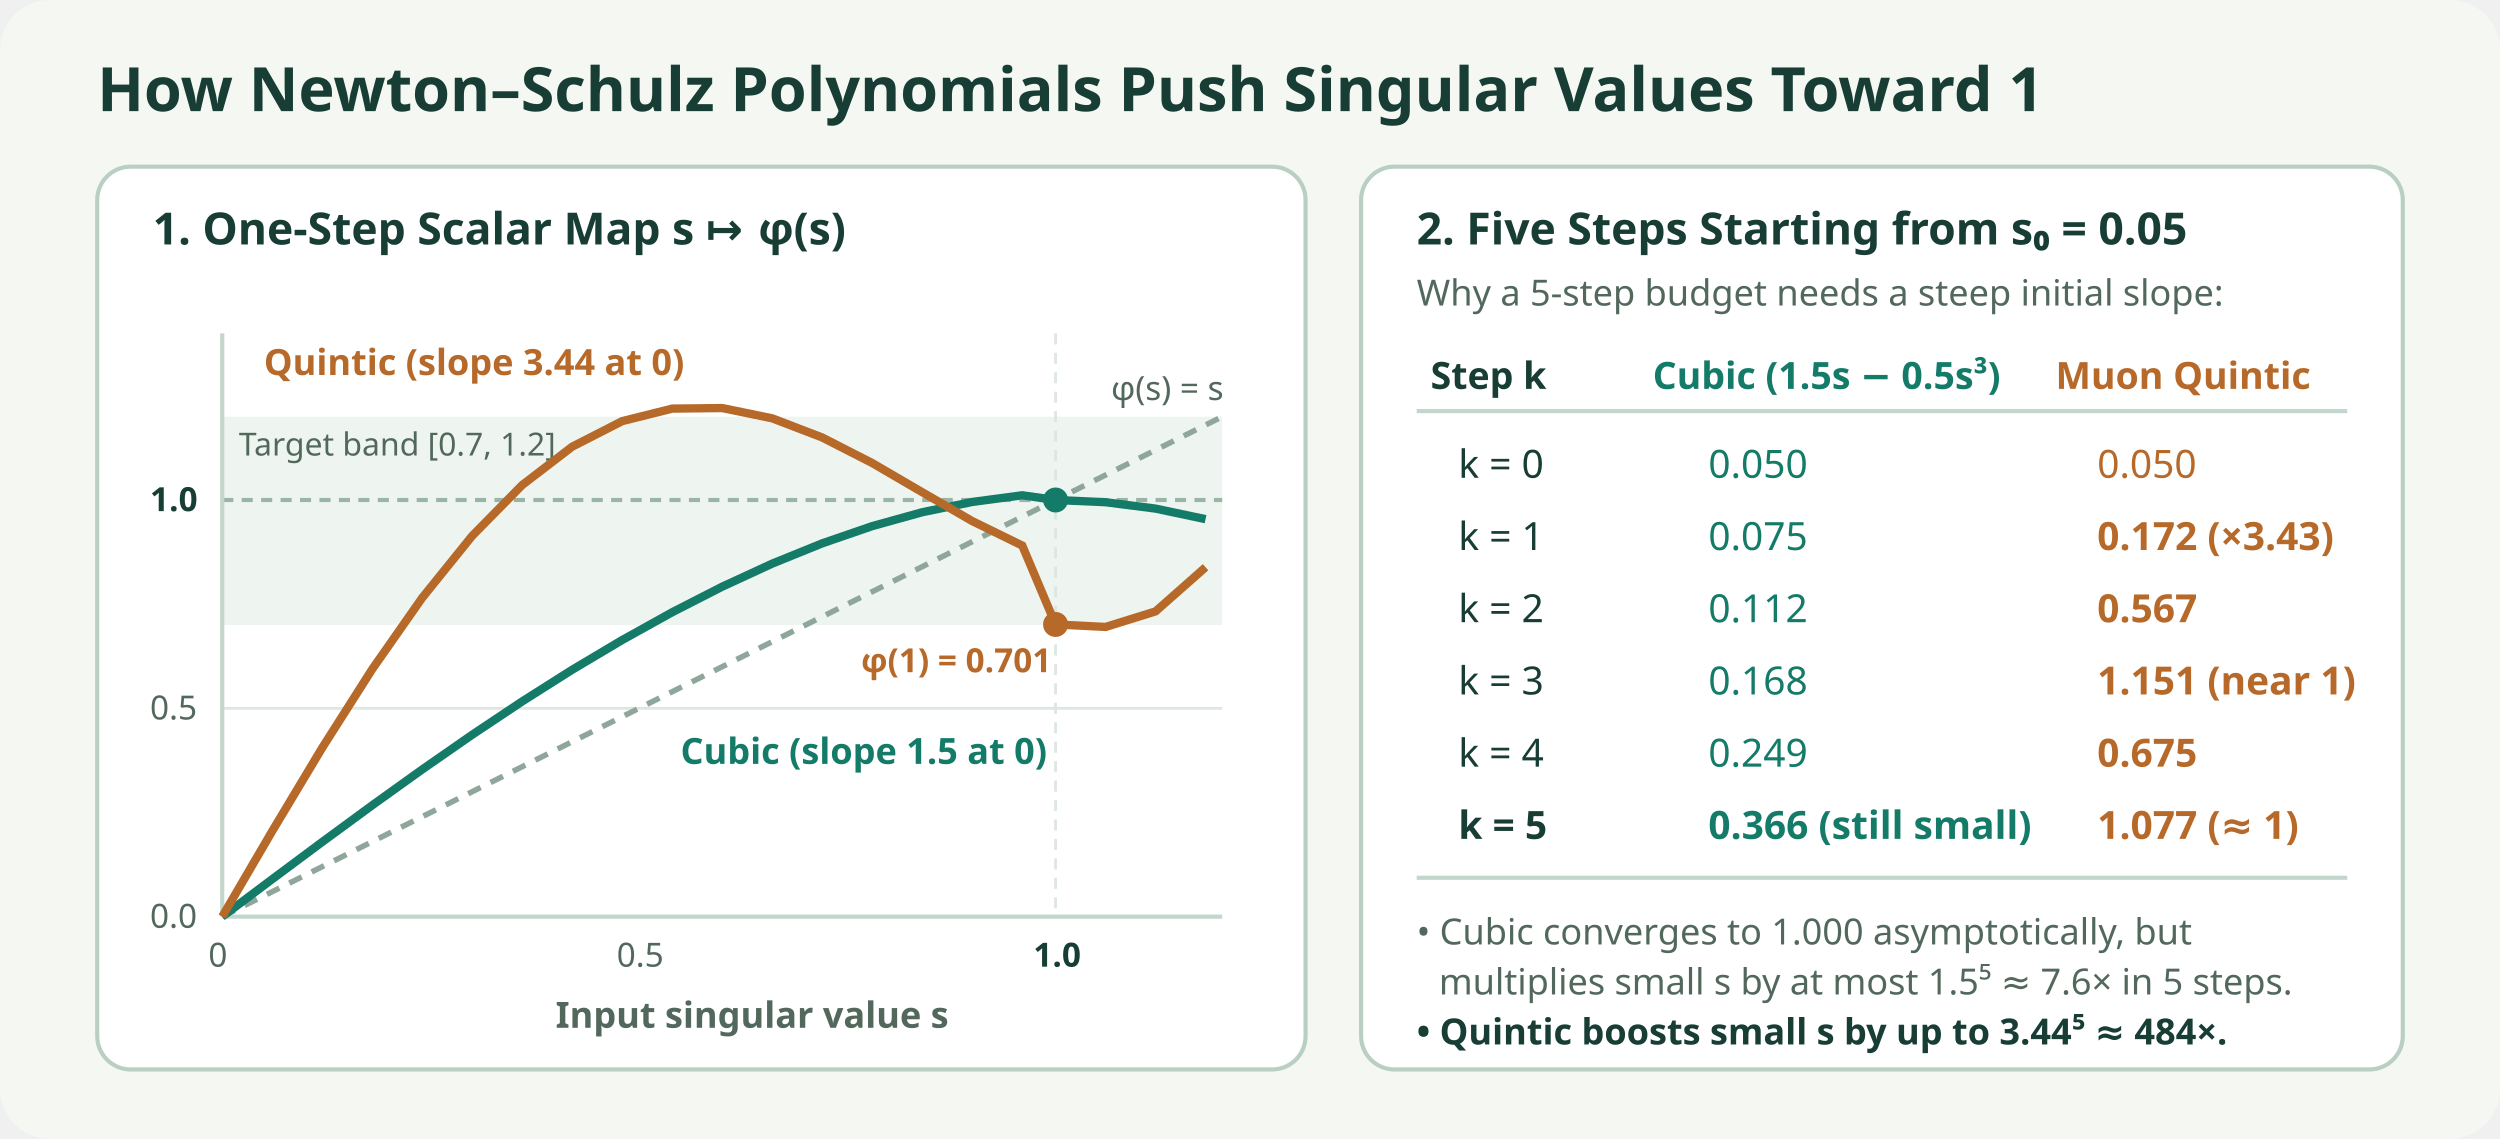
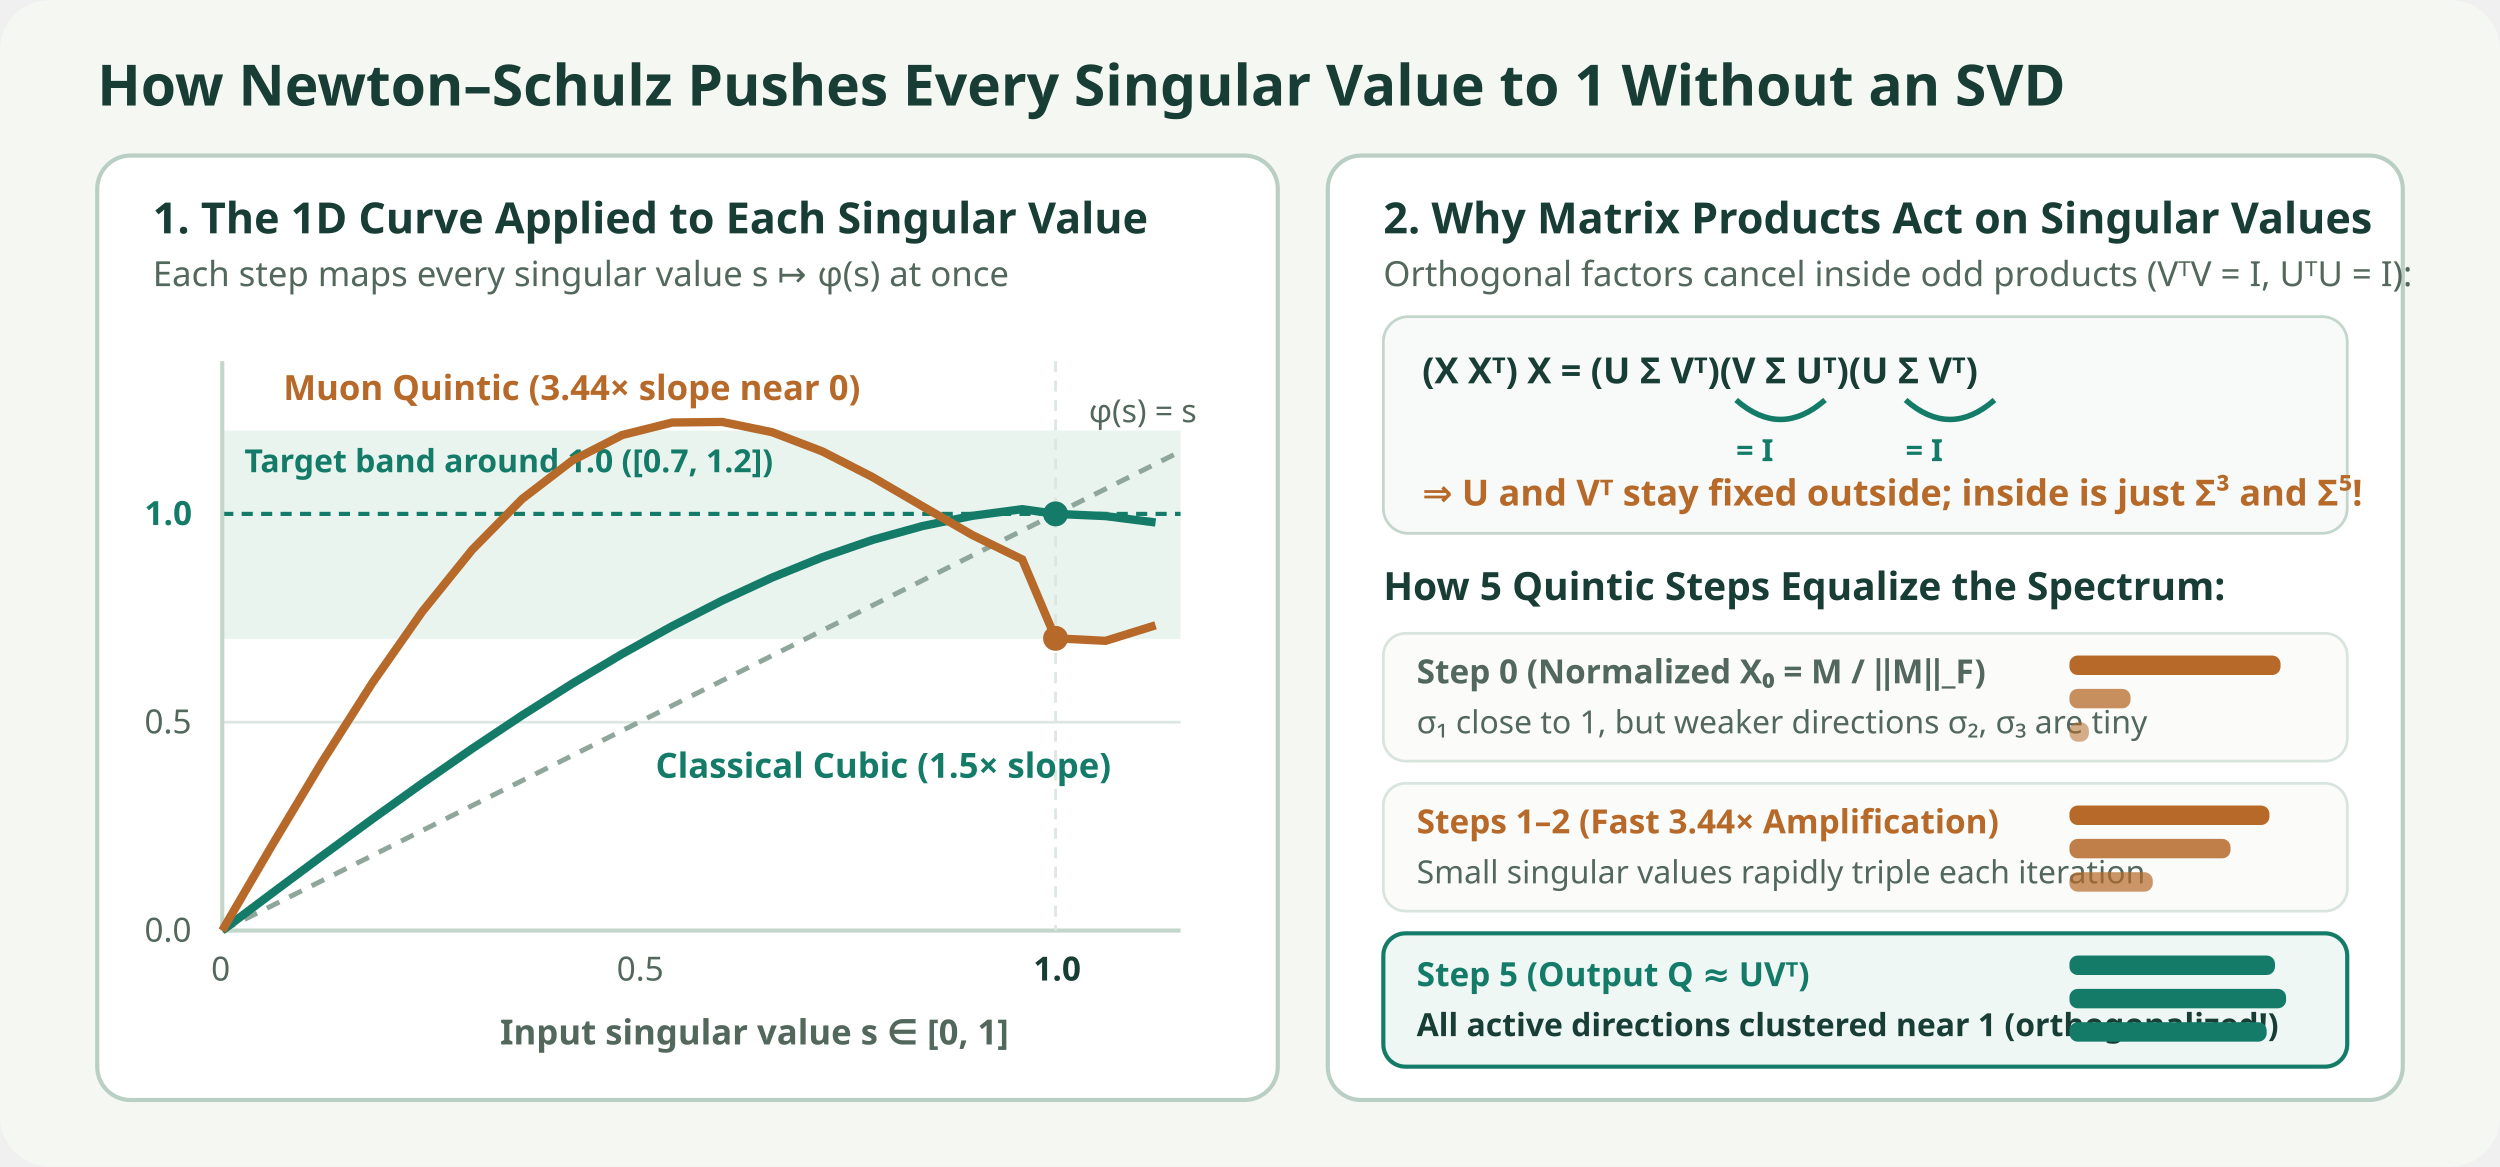
- <svg xmlns="http://www.w3.org/2000/svg" viewBox="0 0 900 410" role="img" aria-labelledby="title desc">
-   <rect width="900" height="410" rx="18" fill="#f4f7f2" />
+ <svg xmlns="http://www.w3.org/2000/svg" viewBox="0 0 900 420" role="img" aria-labelledby="title desc">
+   <defs>
+     <marker id="ns-amber" viewBox="0 0 10 10" refX="8" refY="5" markerWidth="6" markerHeight="6" orient="auto">
+       <path d="M0,1 L9,5 L0,9 z" fill="#b66929" />
+     </marker>
+     <marker id="ns-teal" viewBox="0 0 10 10" refX="8" refY="5" markerWidth="6" markerHeight="6" orient="auto">
+       <path d="M0,1 L9,5 L0,9 z" fill="#137b68" />
+     </marker>
+   </defs>
+   <rect width="900" height="420" rx="18" fill="#f4f7f2" />
  <g font-family="system-ui,sans-serif" fill="#173d35">
-     <text x="35" y="40" font-size="22" font-weight="700">How Newton–Schulz Polynomials Push Singular Values Toward 1</text>
-     <rect x="35" y="60" width="435" height="325" rx="12" fill="#fff" stroke="#b9cfc3" stroke-width="1.5" />
-     <text x="55" y="88" font-size="16" font-weight="700">1. One-Step Scalar Map s ↦ φ(s)</text>
-     <rect x="80" y="150" width="360" height="75" fill="#eef5f1" />
-     <text x="86" y="164" font-size="11.5" fill="#52685c">Target band [0.7, 1.2]</text>
-     <line x1="80" y1="330" x2="440" y2="330" stroke="#c3d6cc" stroke-width="1.5" />
-     <line x1="80" y1="255" x2="440" y2="255" stroke="#dce7e1" stroke-width="1" />
-     <line x1="80" y1="180" x2="440" y2="180" stroke="#9ab5a7" stroke-width="1.5" stroke-dasharray="4,3" />
-     <line x1="380" y1="120" x2="380" y2="330" stroke="#dce7e1" stroke-width="1" stroke-dasharray="4,3" />
-     <line x1="80" y1="120" x2="80" y2="330" stroke="#c3d6cc" stroke-width="1.5" />
-     <text x="54" y="334" font-size="12" fill="#52685c">0.0</text>
-     <text x="54" y="259" font-size="12" fill="#52685c">0.5</text>
-     <text x="54" y="184" font-size="12" font-weight="700">1.0</text>
-     <text x="75" y="348" font-size="12" fill="#52685c">0</text>
-     <text x="222" y="348" font-size="12" fill="#52685c">0.5</text>
-     <text x="372" y="348" font-size="12" font-weight="700">1.0</text>
-     <text x="200" y="370" font-size="13" font-weight="600" fill="#52685c">Input singular value s</text>
-     <line x1="80" y1="330" x2="440" y2="150" stroke="#8fa69b" stroke-width="2" stroke-dasharray="5,4" />
-     <text x="400" y="144" font-size="12" fill="#52685c">φ(s) = s</text>
-     <polyline points="80.0,330.0 98.0,316.5 116.0,303.1 134.0,289.9 152.0,277.0 170.0,264.5 188.0,252.5 206.0,241.1 224.0,230.4 242.0,220.4 260.0,211.2 278.0,202.9 296.0,195.6 314.0,189.4 332.0,184.4 350.0,180.7 368.0,178.3 380.0,180.0 398.0,180.8 416.0,183.1 434.0,186.9" fill="none" stroke="#137b68" stroke-width="3" />
-     <polyline points="80.0,330.0 98.0,299.2 116.0,269.2 134.0,240.9 152.0,215.2 170.0,192.9 188.0,174.6 206.0,160.8 224.0,151.6 242.0,147.1 260.0,146.9 278.0,150.6 296.0,157.5 314.0,166.7 332.0,177.2 350.0,187.6 368.0,196.4 380.0,224.8 398.0,225.7 416.0,220.1 434.0,204.2" fill="none" stroke="#b66929" stroke-width="3" />
-     <circle cx="380" cy="180" r="4.5" fill="#137b68" />
-     <circle cx="380" cy="224.8" r="4.5" fill="#b66929" />
-     <text x="310" y="242" font-size="12" font-weight="700" fill="#b66929">φ(1) = 0.701</text>
-     <text x="95" y="135" font-size="13" font-weight="700" fill="#b66929">Quintic (slope 3.44 at 0)</text>
-     <text x="245" y="275" font-size="13" font-weight="700" fill="#137b68">Cubic (slope 1.5 at 0)</text>
-     <rect x="490" y="60" width="375" height="325" rx="12" fill="#fff" stroke="#b9cfc3" stroke-width="1.5" />
-     <text x="510" y="88" font-size="16" font-weight="700">2. Five Steps Starting from s₀ = 0.05</text>
-     <text x="510" y="110" font-size="13" fill="#52685c">Why a 5-step budget needs a steep initial slope:</text>
-     <text x="515" y="140" font-size="13.5" font-weight="700">Step k</text>
-     <text x="595" y="140" font-size="13.5" font-weight="700" fill="#137b68">Cubic (1.5s − 0.5s³)</text>
-     <text x="740" y="140" font-size="13.5" font-weight="700" fill="#b66929">Muon Quintic</text>
-     <line x1="510" y1="148" x2="845" y2="148" stroke="#c3d6cc" stroke-width="1.5" />
-     <text x="525" y="172" font-size="14">k = 0</text>
-     <text x="615" y="172" font-size="14" fill="#137b68">0.050</text>
-     <text x="755" y="172" font-size="14" fill="#b66929">0.050</text>
-     <text x="525" y="198" font-size="14">k = 1</text>
-     <text x="615" y="198" font-size="14" fill="#137b68">0.075</text>
-     <text x="755" y="198" font-size="14" fill="#b66929" font-weight="600">0.172  (×3.43)</text>
-     <text x="525" y="224" font-size="14">k = 2</text>
-     <text x="615" y="224" font-size="14" fill="#137b68">0.112</text>
-     <text x="755" y="224" font-size="14" fill="#b66929" font-weight="600">0.567</text>
-     <text x="525" y="250" font-size="14">k = 3</text>
-     <text x="615" y="250" font-size="14" fill="#137b68">0.168</text>
-     <text x="755" y="250" font-size="14" fill="#b66929" font-weight="700">1.151  (near 1)</text>
-     <text x="525" y="276" font-size="14">k = 4</text>
-     <text x="615" y="276" font-size="14" fill="#137b68">0.249</text>
-     <text x="755" y="276" font-size="14" fill="#b66929" font-weight="700">0.675</text>
-     <text x="525" y="302" font-size="14" font-weight="700">k = 5</text>
-     <text x="615" y="302" font-size="14" font-weight="700" fill="#137b68">0.366 (still small)</text>
-     <text x="755" y="302" font-size="14" font-weight="700" fill="#b66929">1.077  (≈ 1)</text>
-     <line x1="510" y1="316" x2="845" y2="316" stroke="#c3d6cc" stroke-width="1.5" />
-     <text x="510" y="340" font-size="13" fill="#52685c">• Cubic converges to 1.000 asymptotically, but</text>
-     <text x="518" y="358" font-size="13" fill="#52685c">multiplies small s by at most 1.5⁵ ≈ 7.6× in 5 steps.</text>
-     <text x="510" y="376" font-size="13" fill="#173d35" font-weight="600">• Quintic boosts small s by up to 3.44⁵ ≈ 484×.</text>
+     <text x="35" y="38" font-size="20.5" font-weight="700">How Newton–Schulz Pushes Every Singular Value to 1 Without an SVD</text>
+     <rect x="35" y="56" width="425" height="340" rx="12" fill="#fff" stroke="#b9cfc3" stroke-width="1.5" />
+     <text x="55" y="84" font-size="15.5" font-weight="700">1. The 1D Curve Applied to Each Singular Value</text>
+     <text x="55" y="103" font-size="12.5" fill="#52685c">Each step maps every singular value s ↦ φ(s) at once</text>
+     <rect x="80" y="155" width="345" height="75" fill="#eaf4ef" />
+     <text x="88" y="170" font-size="11.5" font-weight="600" fill="#137b68">Target band around 1.0  ([0.7, 1.2])</text>
+     <line x1="80" y1="335" x2="425" y2="335" stroke="#c3d6cc" stroke-width="1.5" />
+     <line x1="80" y1="260" x2="425" y2="260" stroke="#dce7e1" stroke-width="1" />
+     <line x1="80" y1="185" x2="425" y2="185" stroke="#137b68" stroke-width="1.5" stroke-dasharray="4,3" />
+     <line x1="380" y1="130" x2="380" y2="335" stroke="#dce7e1" stroke-width="1" stroke-dasharray="4,3" />
+     <line x1="80" y1="130" x2="80" y2="335" stroke="#c3d6cc" stroke-width="1.5" />
+     <text x="52" y="339" font-size="12" fill="#52685c">0.0</text>
+     <text x="52" y="264" font-size="12" fill="#52685c">0.5</text>
+     <text x="52" y="189" font-size="12" font-weight="700" fill="#137b68">1.0</text>
+     <text x="76" y="353" font-size="12" fill="#52685c">0</text>
+     <text x="222" y="353" font-size="12" fill="#52685c">0.5</text>
+     <text x="372" y="353" font-size="12" font-weight="700">1.0</text>
+     <text x="180" y="376" font-size="12.5" font-weight="600" fill="#52685c">Input singular value s ∈ [0, 1]</text>
+     <line x1="80" y1="335" x2="425" y2="162.5" stroke="#8fa69b" stroke-width="1.8" stroke-dasharray="5,4" />
+     <text x="392" y="152" font-size="11.5" fill="#52685c">φ(s) = s</text>
+     <polyline points="80.0,335.0 98.0,321.5 116.0,308.1 134.0,294.9 152.0,282.0 170.0,269.5 188.0,257.5 206.0,246.1 224.0,235.4 242.0,225.4 260.0,216.2 278.0,207.9 296.0,200.6 314.0,194.4 332.0,189.4 350.0,185.7 368.0,183.3 380.0,185.0 398.0,185.8 416.0,188.1" fill="none" stroke="#137b68" stroke-width="3" />
+     <polyline points="80.0,335.0 98.0,304.2 116.0,274.2 134.0,245.9 152.0,220.2 170.0,197.9 188.0,179.6 206.0,165.8 224.0,156.6 242.0,152.1 260.0,151.9 278.0,155.6 296.0,162.5 314.0,171.7 332.0,182.2 350.0,192.6 368.0,201.4 380.0,229.8 398.0,230.7 416.0,225.1" fill="none" stroke="#b66929" stroke-width="3" />
+     <circle cx="380" cy="185" r="4.5" fill="#137b68" />
+     <circle cx="380" cy="229.8" r="4.5" fill="#b66929" />
+     <text x="102" y="144" font-size="12.5" font-weight="700" fill="#b66929">Muon Quintic (3.44× slope near 0)</text>
+     <text x="236" y="280" font-size="12.5" font-weight="700" fill="#137b68">Classical Cubic (1.5× slope)</text>
+     <rect x="478" y="56" width="387" height="340" rx="12" fill="#fff" stroke="#b9cfc3" stroke-width="1.5" />
+     <text x="498" y="84" font-size="15.5" font-weight="700">2. Why Matrix Products Act on Singular Values</text>
+     <text x="498" y="103" font-size="12.5" fill="#52685c">Orthogonal factors cancel inside odd products (VᵀV = I, UᵀU = I):</text>
+     <rect x="498" y="114" width="347" height="78" rx="9" fill="#f7faf8" stroke="#c3d6cc" />
+     <text x="512" y="138" font-size="13" font-weight="700" fill="#173d35">(X Xᵀ) X  =  (U Σ Vᵀ)(V Σ Uᵀ)(U Σ Vᵀ)</text>
+     <path d="M625,144 Q641,158 657,144" fill="none" stroke="#137b68" stroke-width="2" />
+     <text x="625" y="166" font-size="11" font-weight="700" fill="#137b68">= I</text>
+     <path d="M686,144 Q702,158 718,144" fill="none" stroke="#137b68" stroke-width="2" />
+     <text x="686" y="166" font-size="11" font-weight="700" fill="#137b68">= I</text>
+     <text x="512" y="182" font-size="13" font-weight="700" fill="#b66929">⇒  U and Vᵀ stay fixed outside; inside is just Σ³ and Σ⁵!</text>
+     <text x="498" y="216" font-size="14" font-weight="700">How 5 Quintic Steps Equalize the Spectrum:</text>
+     <rect x="498" y="228" width="347" height="46" rx="8" fill="#fbfcfa" stroke="#d8e4dd" />
+     <text x="510" y="246" font-size="12" font-weight="700" fill="#52685c">Step 0 (Normalized X₀ = M / ‖M‖_F)</text>
+     <text x="510" y="264" font-size="11.5" fill="#52685c">σ₁ close to 1, but weaker directions σ₂, σ₃ are tiny</text>
+     <rect x="745" y="236" width="76" height="7" rx="3" fill="#b66929" />
+     <rect x="745" y="248" width="22" height="7" rx="3" fill="#b66929" opacity="0.75" />
+     <rect x="745" y="260" width="7" height="7" rx="3" fill="#b66929" opacity="0.55" />
+     <rect x="498" y="282" width="347" height="46" rx="8" fill="#fbfcfa" stroke="#d8e4dd" />
+     <text x="510" y="300" font-size="12" font-weight="700" fill="#b66929">Steps 1–2 (Fast 3.44× Amplification)</text>
+     <text x="510" y="318" font-size="11.5" fill="#52685c">Small singular values rapidly triple each iteration</text>
+     <rect x="745" y="290" width="72" height="7" rx="3" fill="#b66929" />
+     <rect x="745" y="302" width="58" height="7" rx="3" fill="#b66929" opacity="0.85" />
+     <rect x="745" y="314" width="30" height="7" rx="3" fill="#b66929" opacity="0.7" />
+     <rect x="498" y="336" width="347" height="48" rx="8" fill="#eef7f3" stroke="#137b68" stroke-width="1.5" />
+     <text x="510" y="355" font-size="12" font-weight="700" fill="#137b68">Step 5 (Output Q ≈ UVᵀ)</text>
+     <text x="510" y="373" font-size="11.5" font-weight="600" fill="#173d35">All active directions clustered near 1 (orthogonalized!)</text>
+     <rect x="745" y="344" width="74" height="7" rx="3" fill="#137b68" />
+     <rect x="745" y="356" width="78" height="7" rx="3" fill="#137b68" />
+     <rect x="745" y="368" width="71" height="7" rx="3" fill="#137b68" />
  </g>
</svg>
